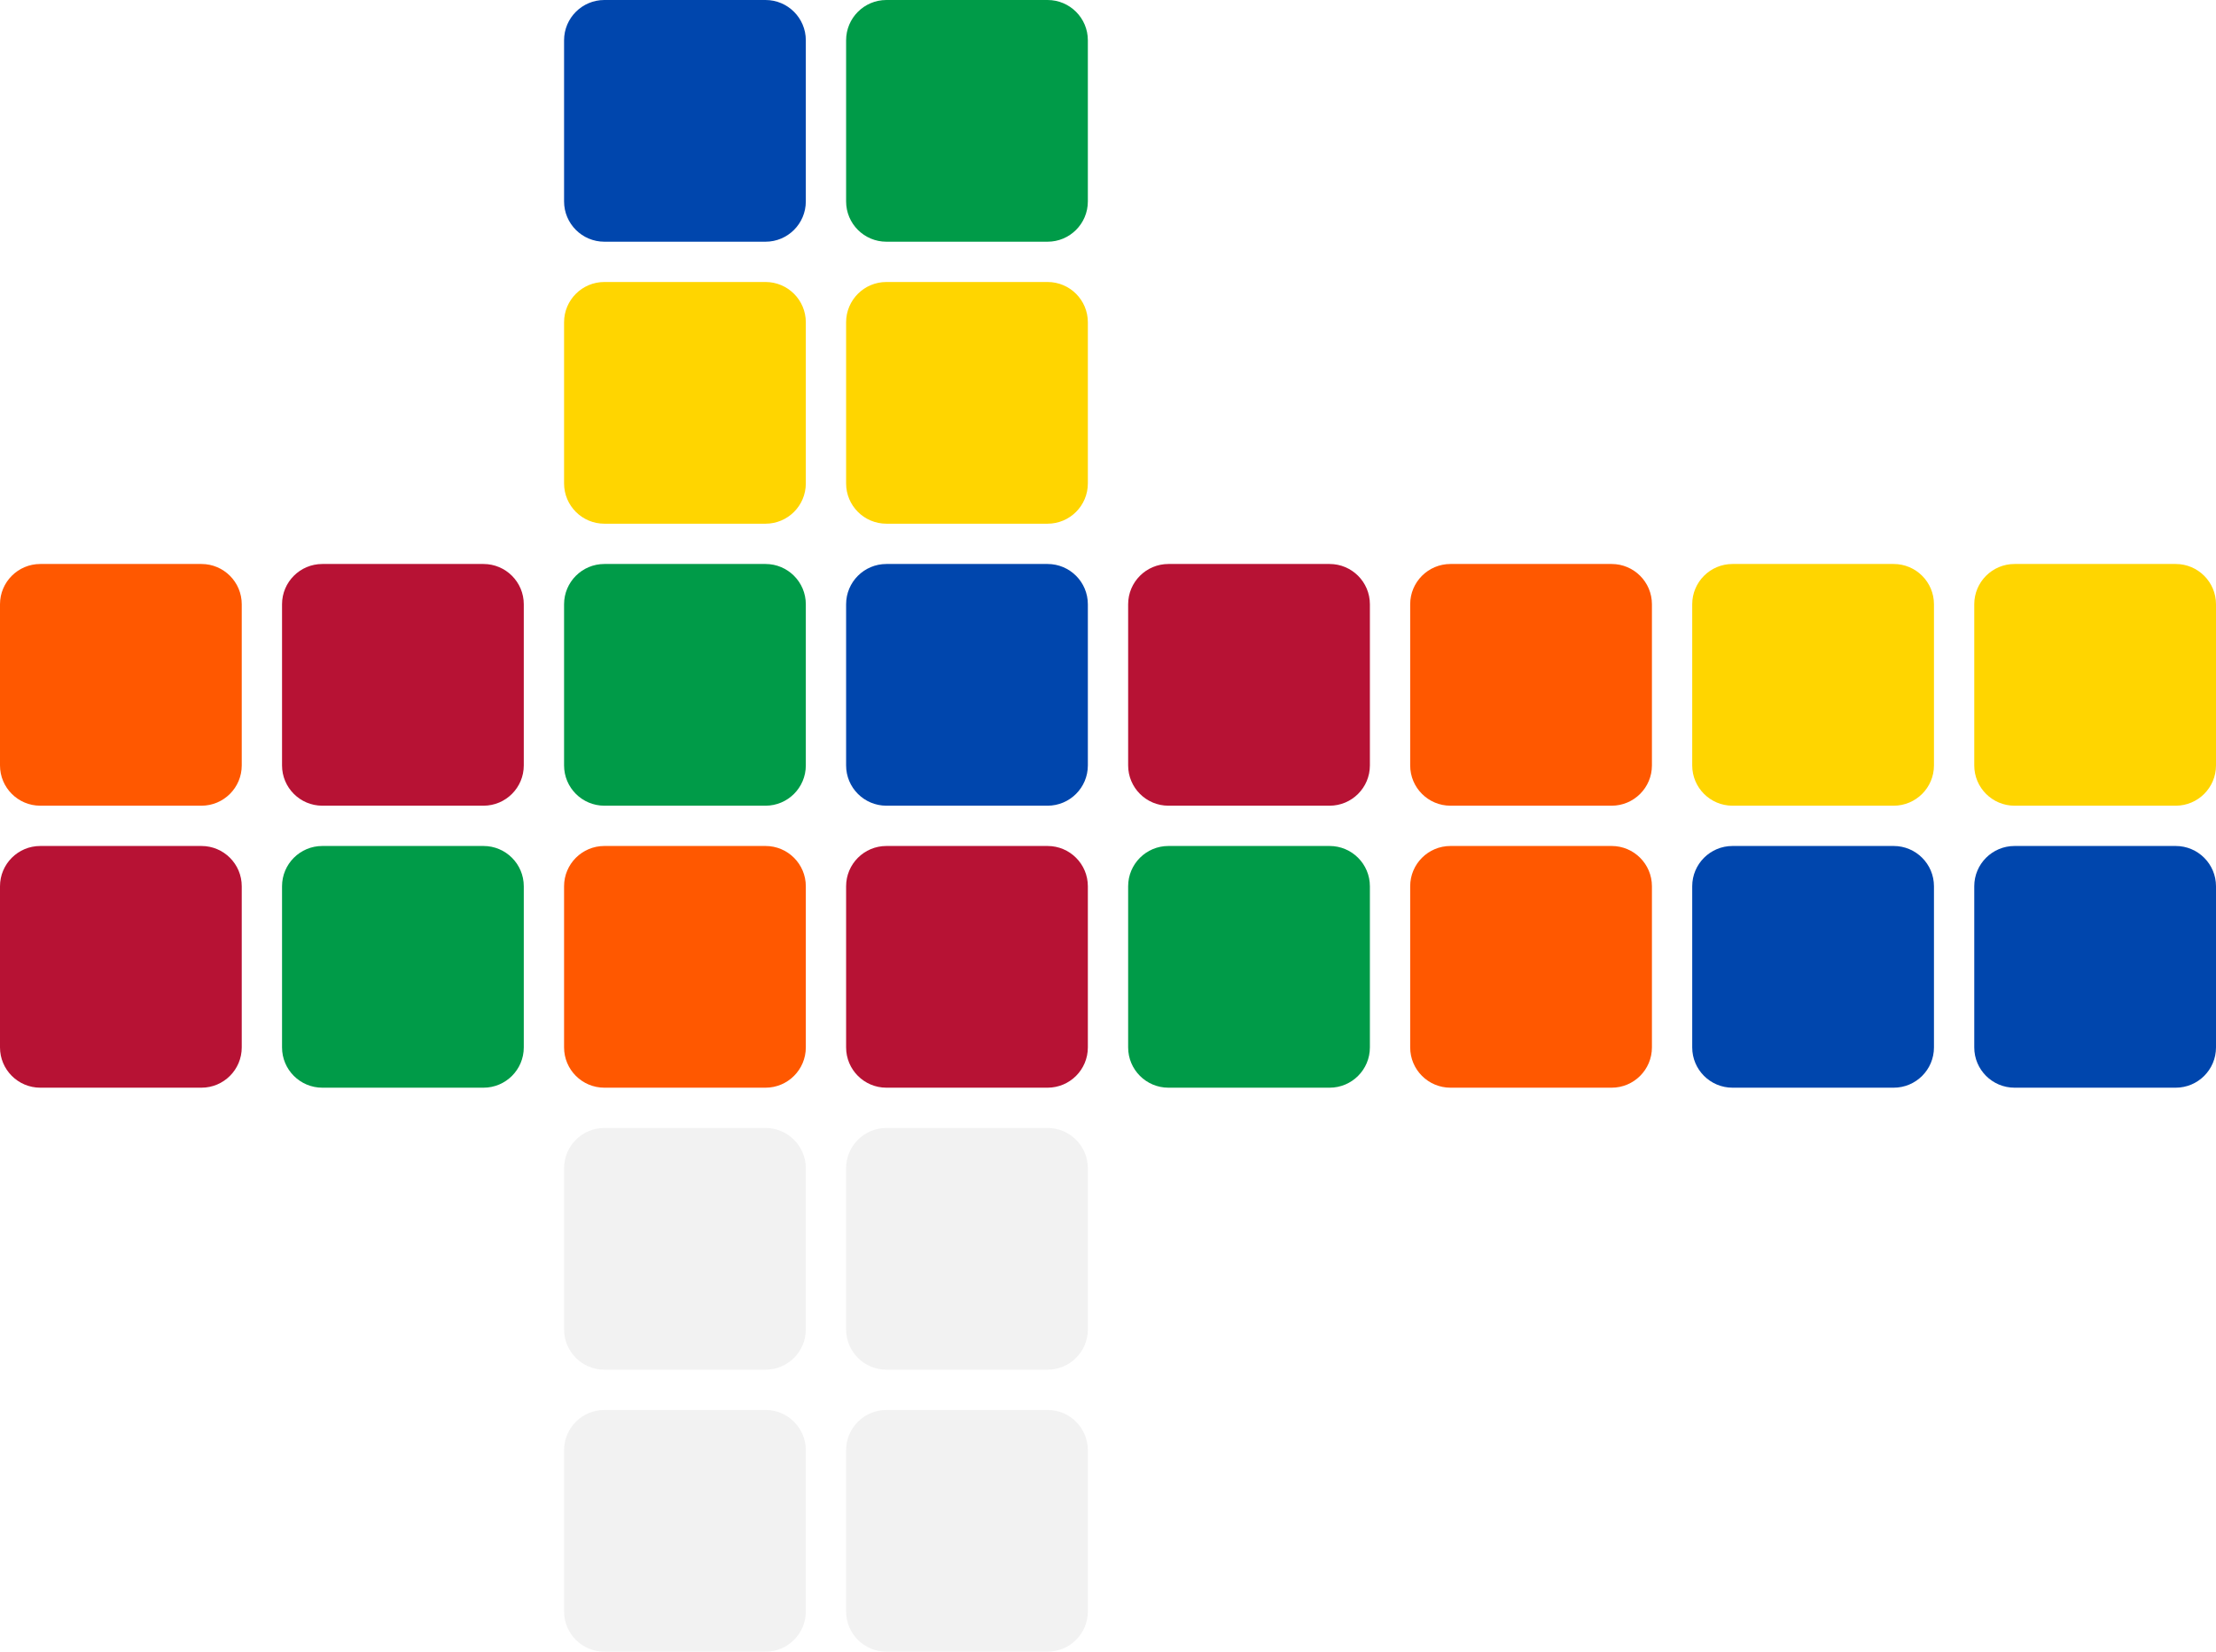
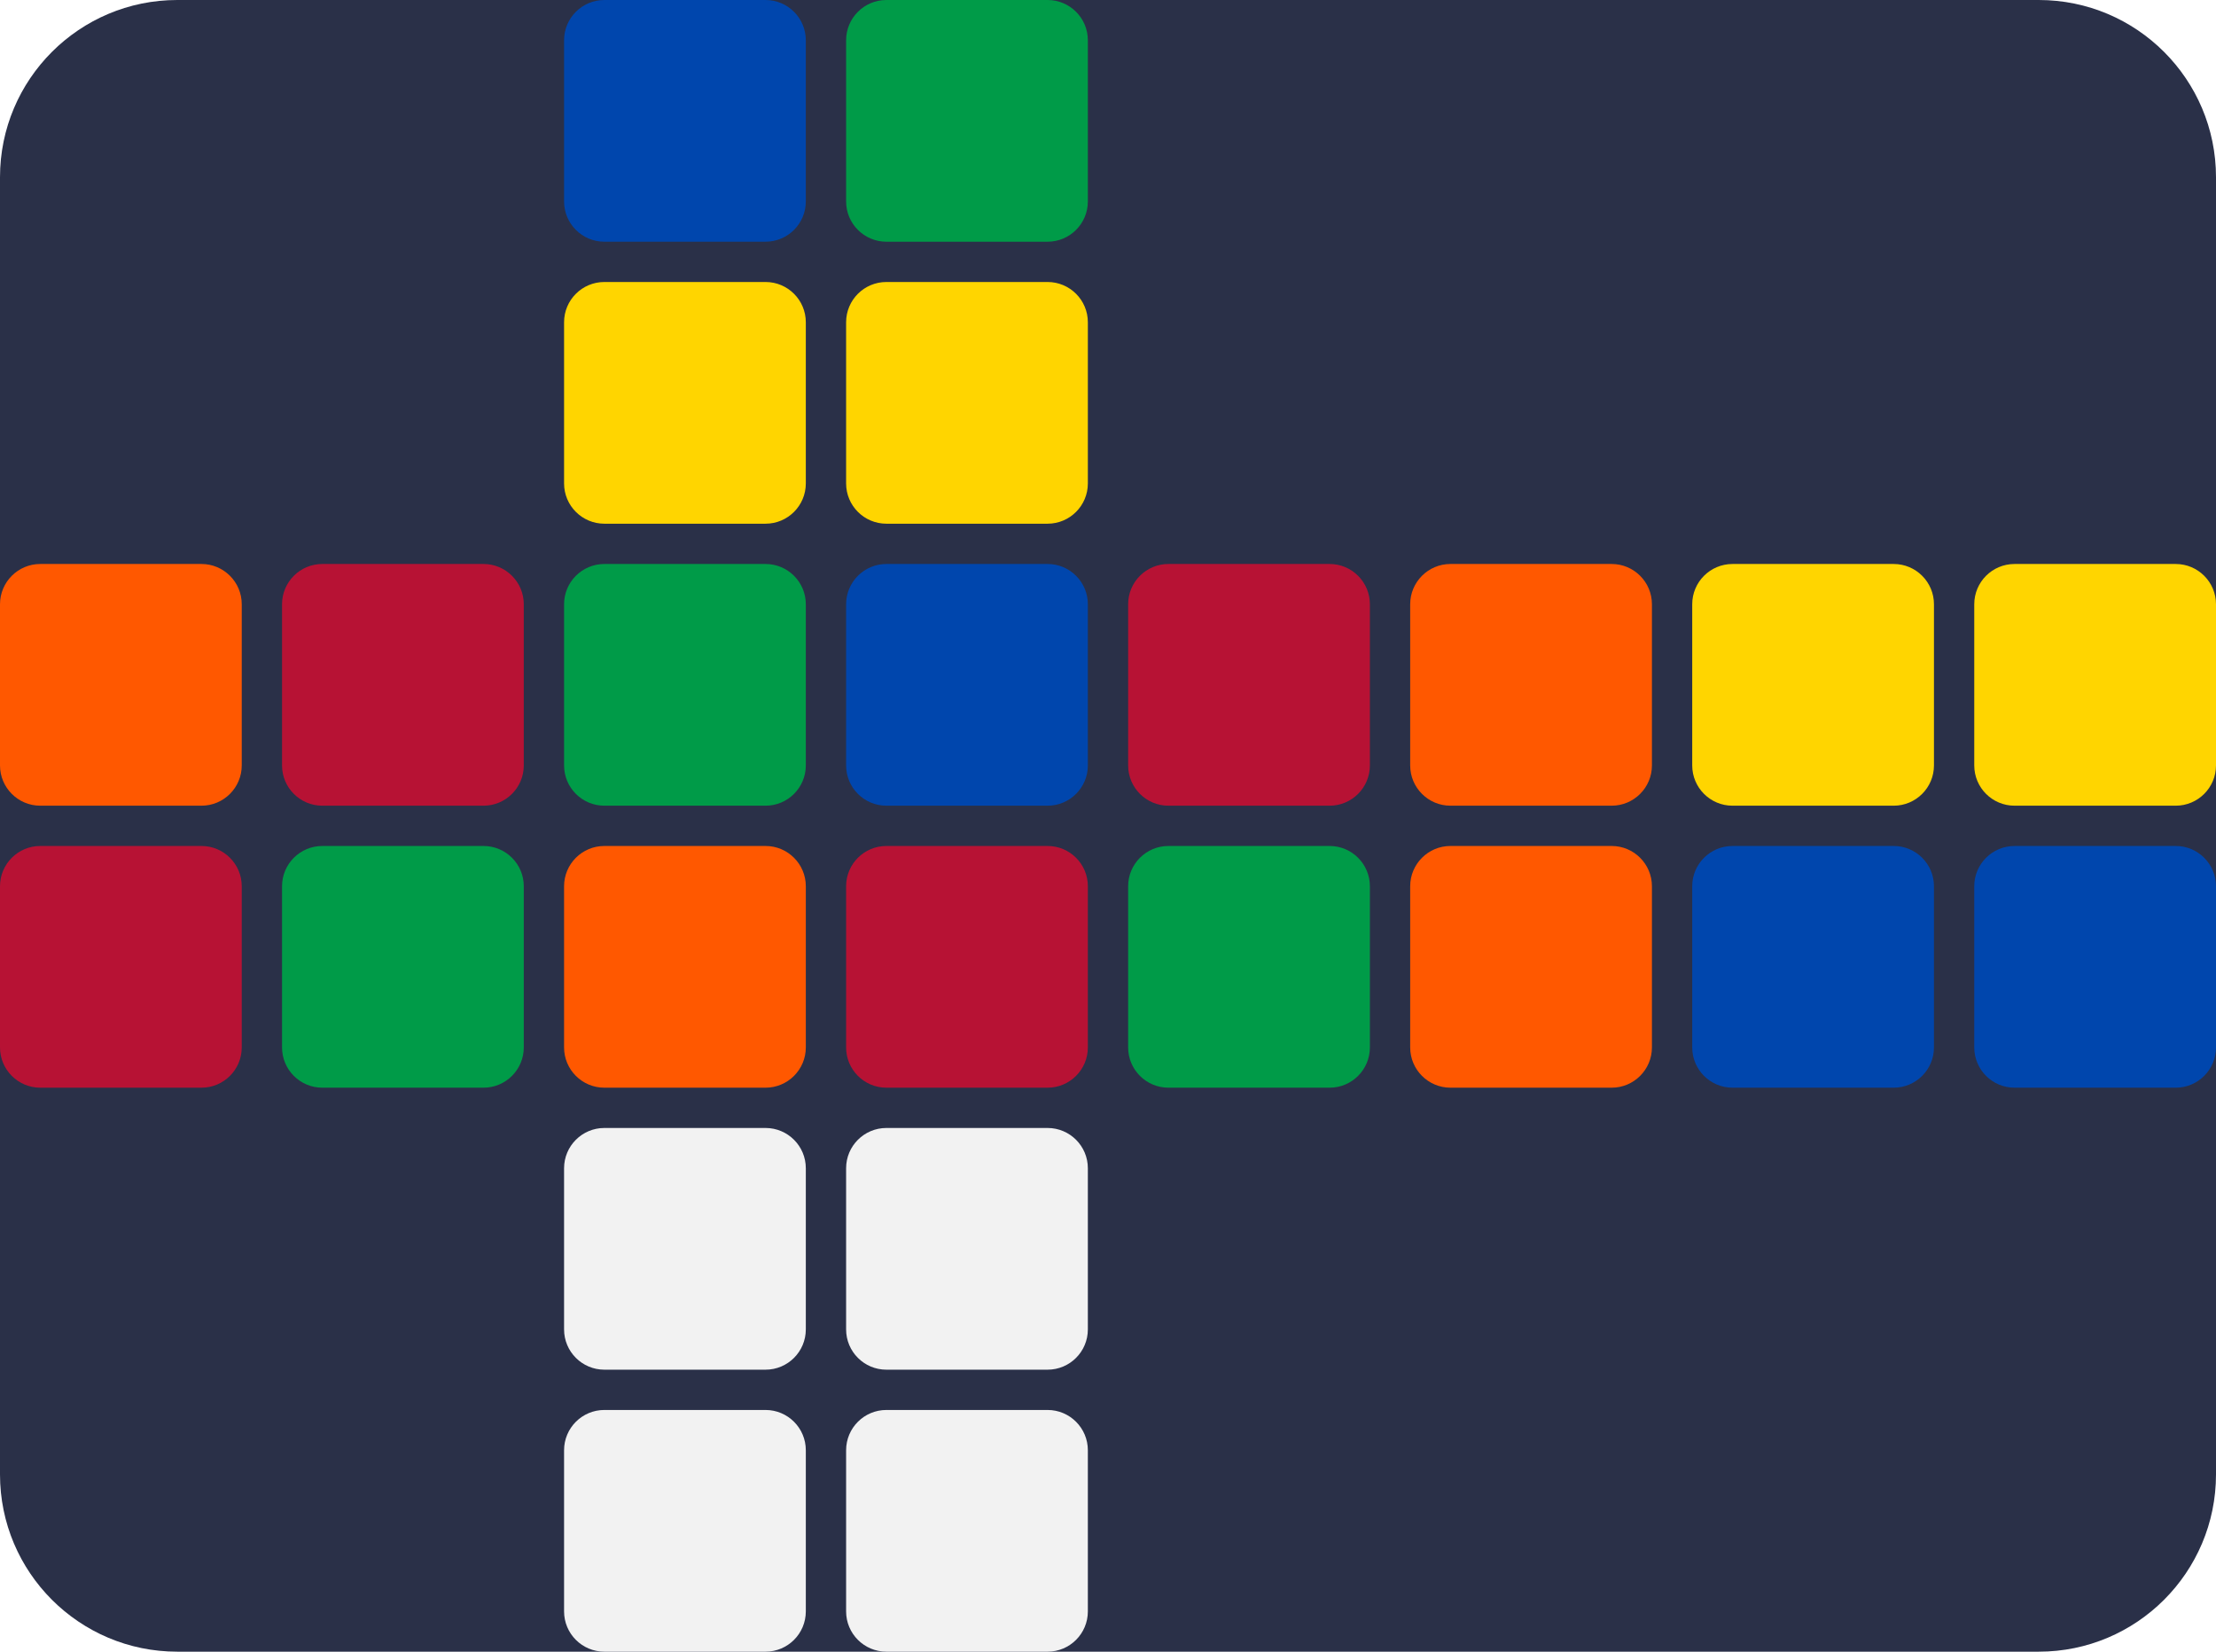
<svg xmlns="http://www.w3.org/2000/svg" viewBox="0 0 275 205">
+   <rect x="0" y="0" width="275" height="205" rx="22" fill="#2a3048" />
  <rect x="70" y="0" width="30" height="30" rx="5" fill="#0046ad" />
  <rect x="105" y="0" width="30" height="30" rx="5" fill="#009b48" />
  <rect x="70" y="35" width="30" height="30" rx="5" fill="#ffd500" />
  <rect x="105" y="35" width="30" height="30" rx="5" fill="#ffd500" />
  <rect x="0" y="70" width="30" height="30" rx="5" fill="#ff5800" />
  <rect x="35" y="70" width="30" height="30" rx="5" fill="#b71234" />
  <rect x="0" y="105" width="30" height="30" rx="5" fill="#b71234" />
  <rect x="35" y="105" width="30" height="30" rx="5" fill="#009b48" />
  <rect x="70" y="70" width="30" height="30" rx="5" fill="#009b48" />
  <rect x="105" y="70" width="30" height="30" rx="5" fill="#0046ad" />
  <rect x="70" y="105" width="30" height="30" rx="5" fill="#ff5800" />
  <rect x="105" y="105" width="30" height="30" rx="5" fill="#b71234" />
  <rect x="140" y="70" width="30" height="30" rx="5" fill="#b71234" />
  <rect x="175" y="70" width="30" height="30" rx="5" fill="#ff5800" />
  <rect x="140" y="105" width="30" height="30" rx="5" fill="#009b48" />
  <rect x="175" y="105" width="30" height="30" rx="5" fill="#ff5800" />
  <rect x="210" y="70" width="30" height="30" rx="5" fill="#ffd500" />
  <rect x="245" y="70" width="30" height="30" rx="5" fill="#ffd500" />
  <rect x="210" y="105" width="30" height="30" rx="5" fill="#0046ad" />
  <rect x="245" y="105" width="30" height="30" rx="5" fill="#0046ad" />
  <rect x="70" y="140" width="30" height="30" rx="5" fill="#f2f2f2" />
  <rect x="105" y="140" width="30" height="30" rx="5" fill="#f2f2f2" />
  <rect x="70" y="175" width="30" height="30" rx="5" fill="#f2f2f2" />
  <rect x="105" y="175" width="30" height="30" rx="5" fill="#f2f2f2" />
</svg>
